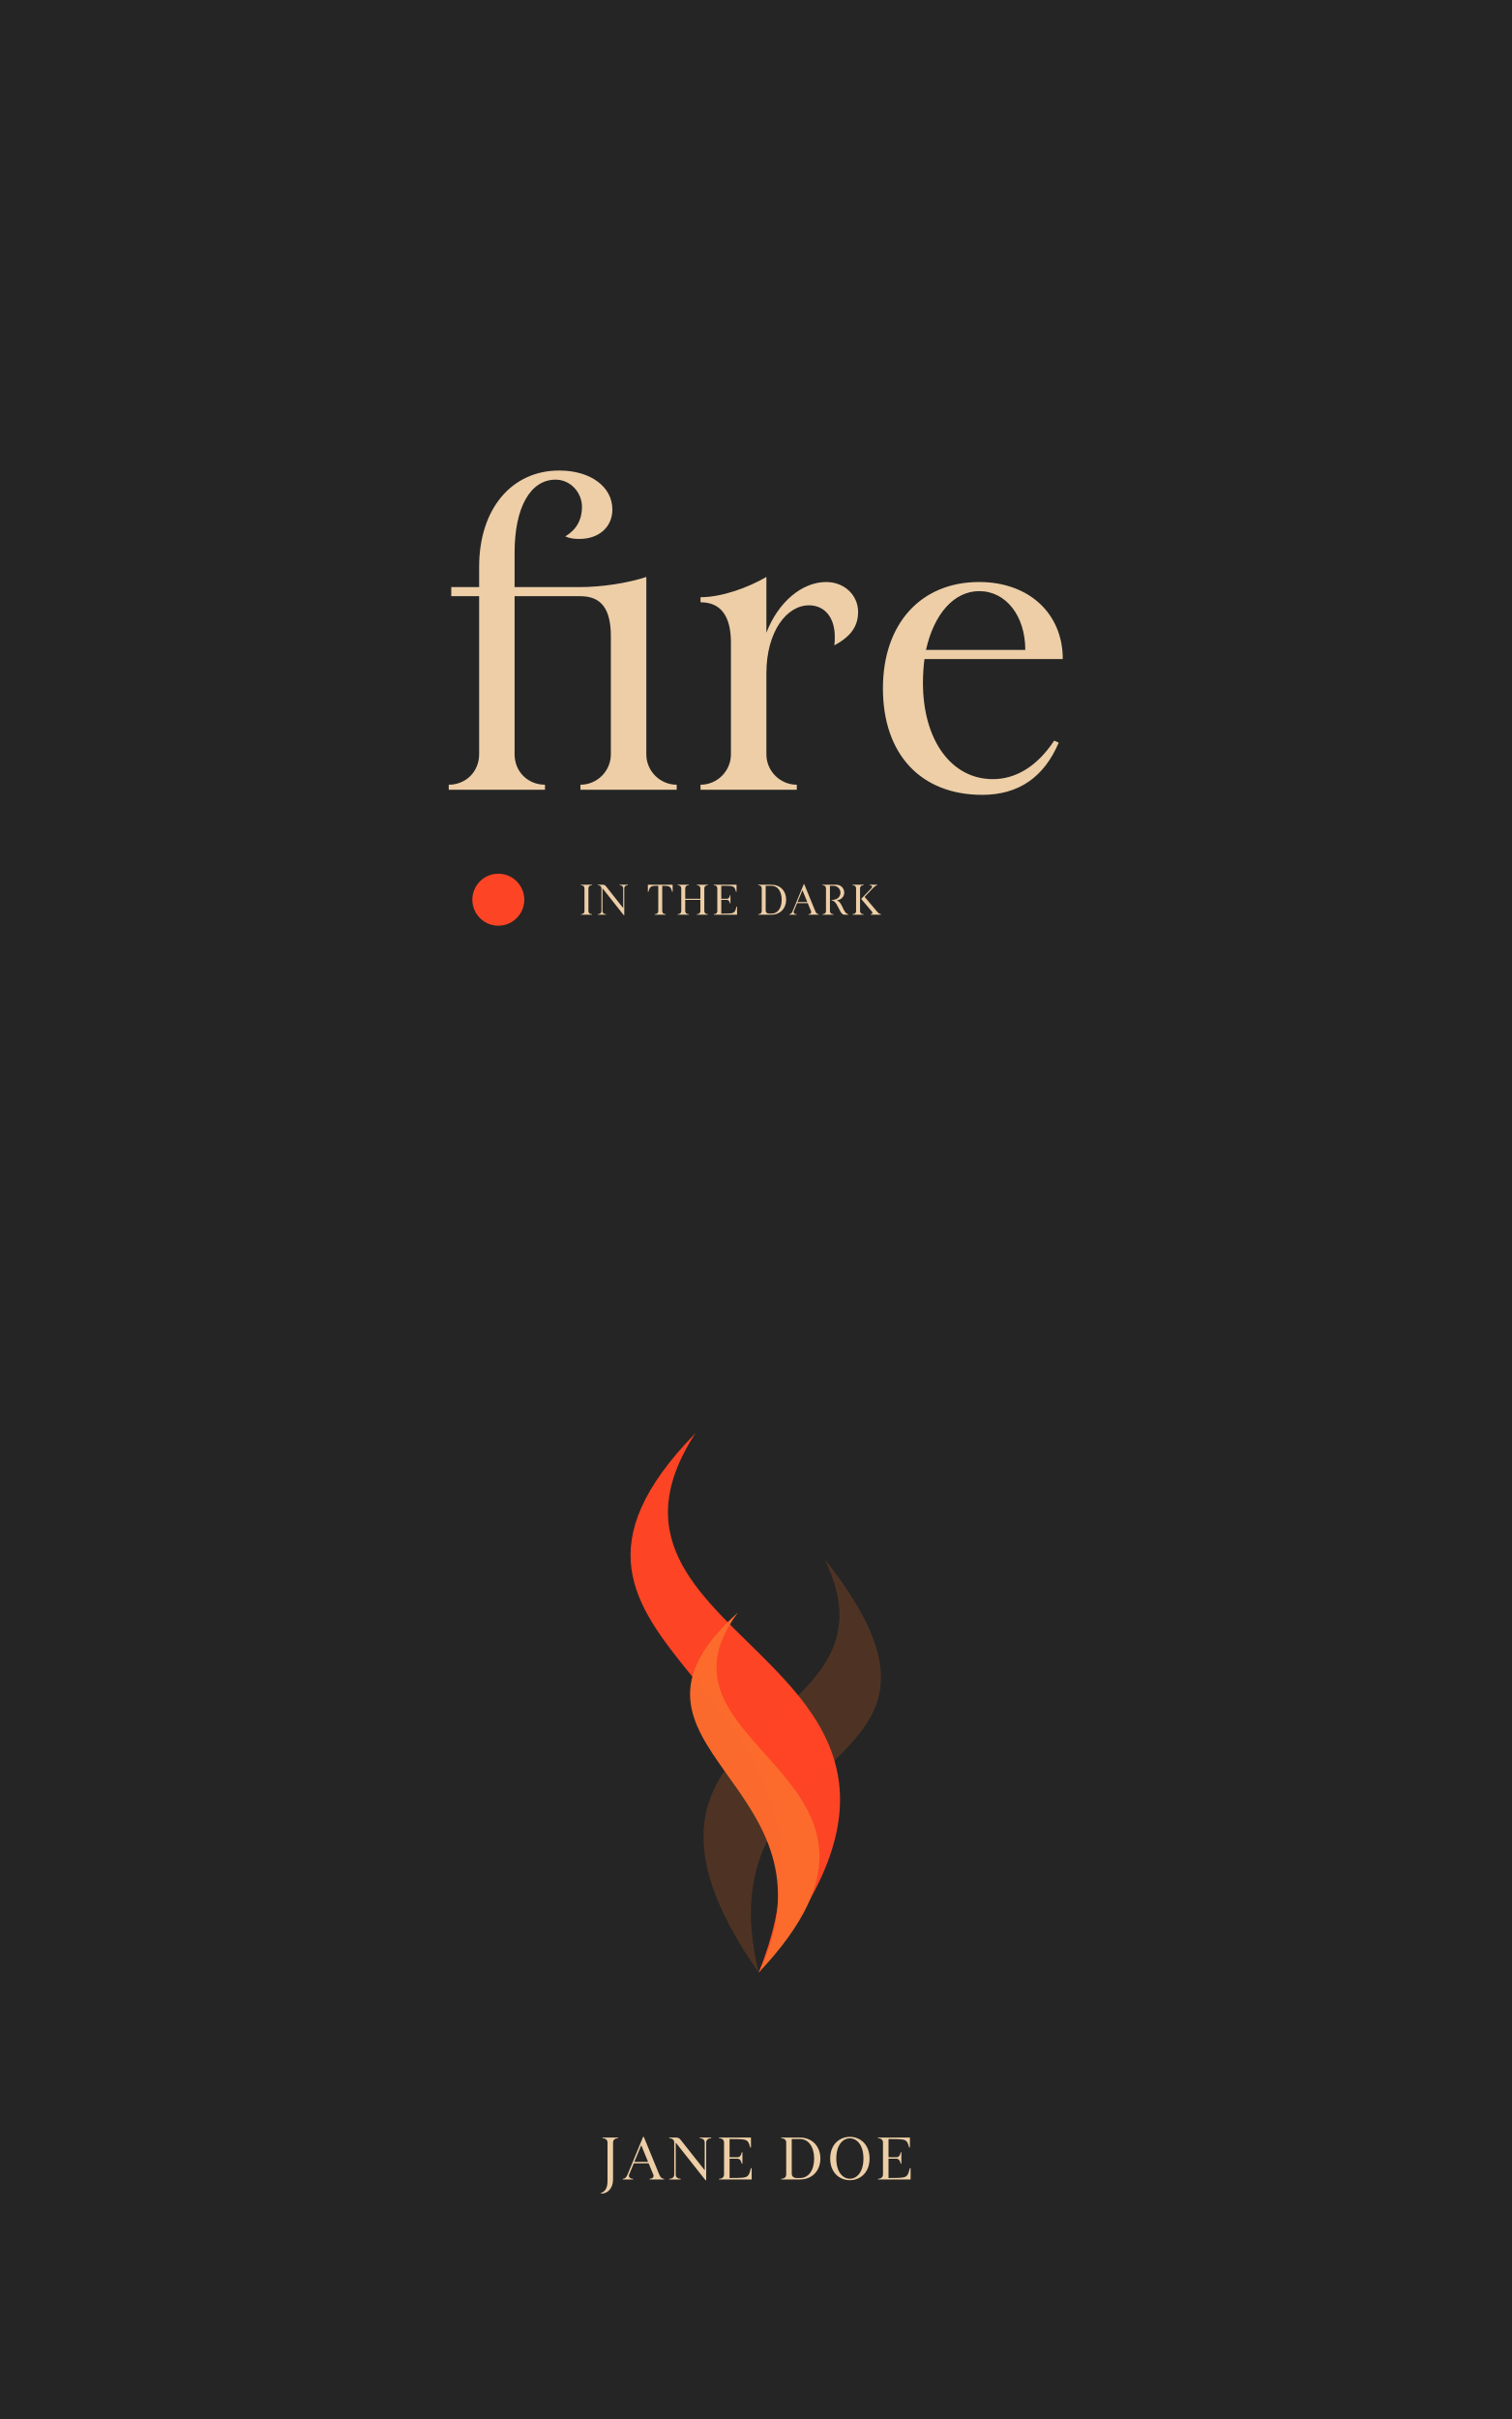
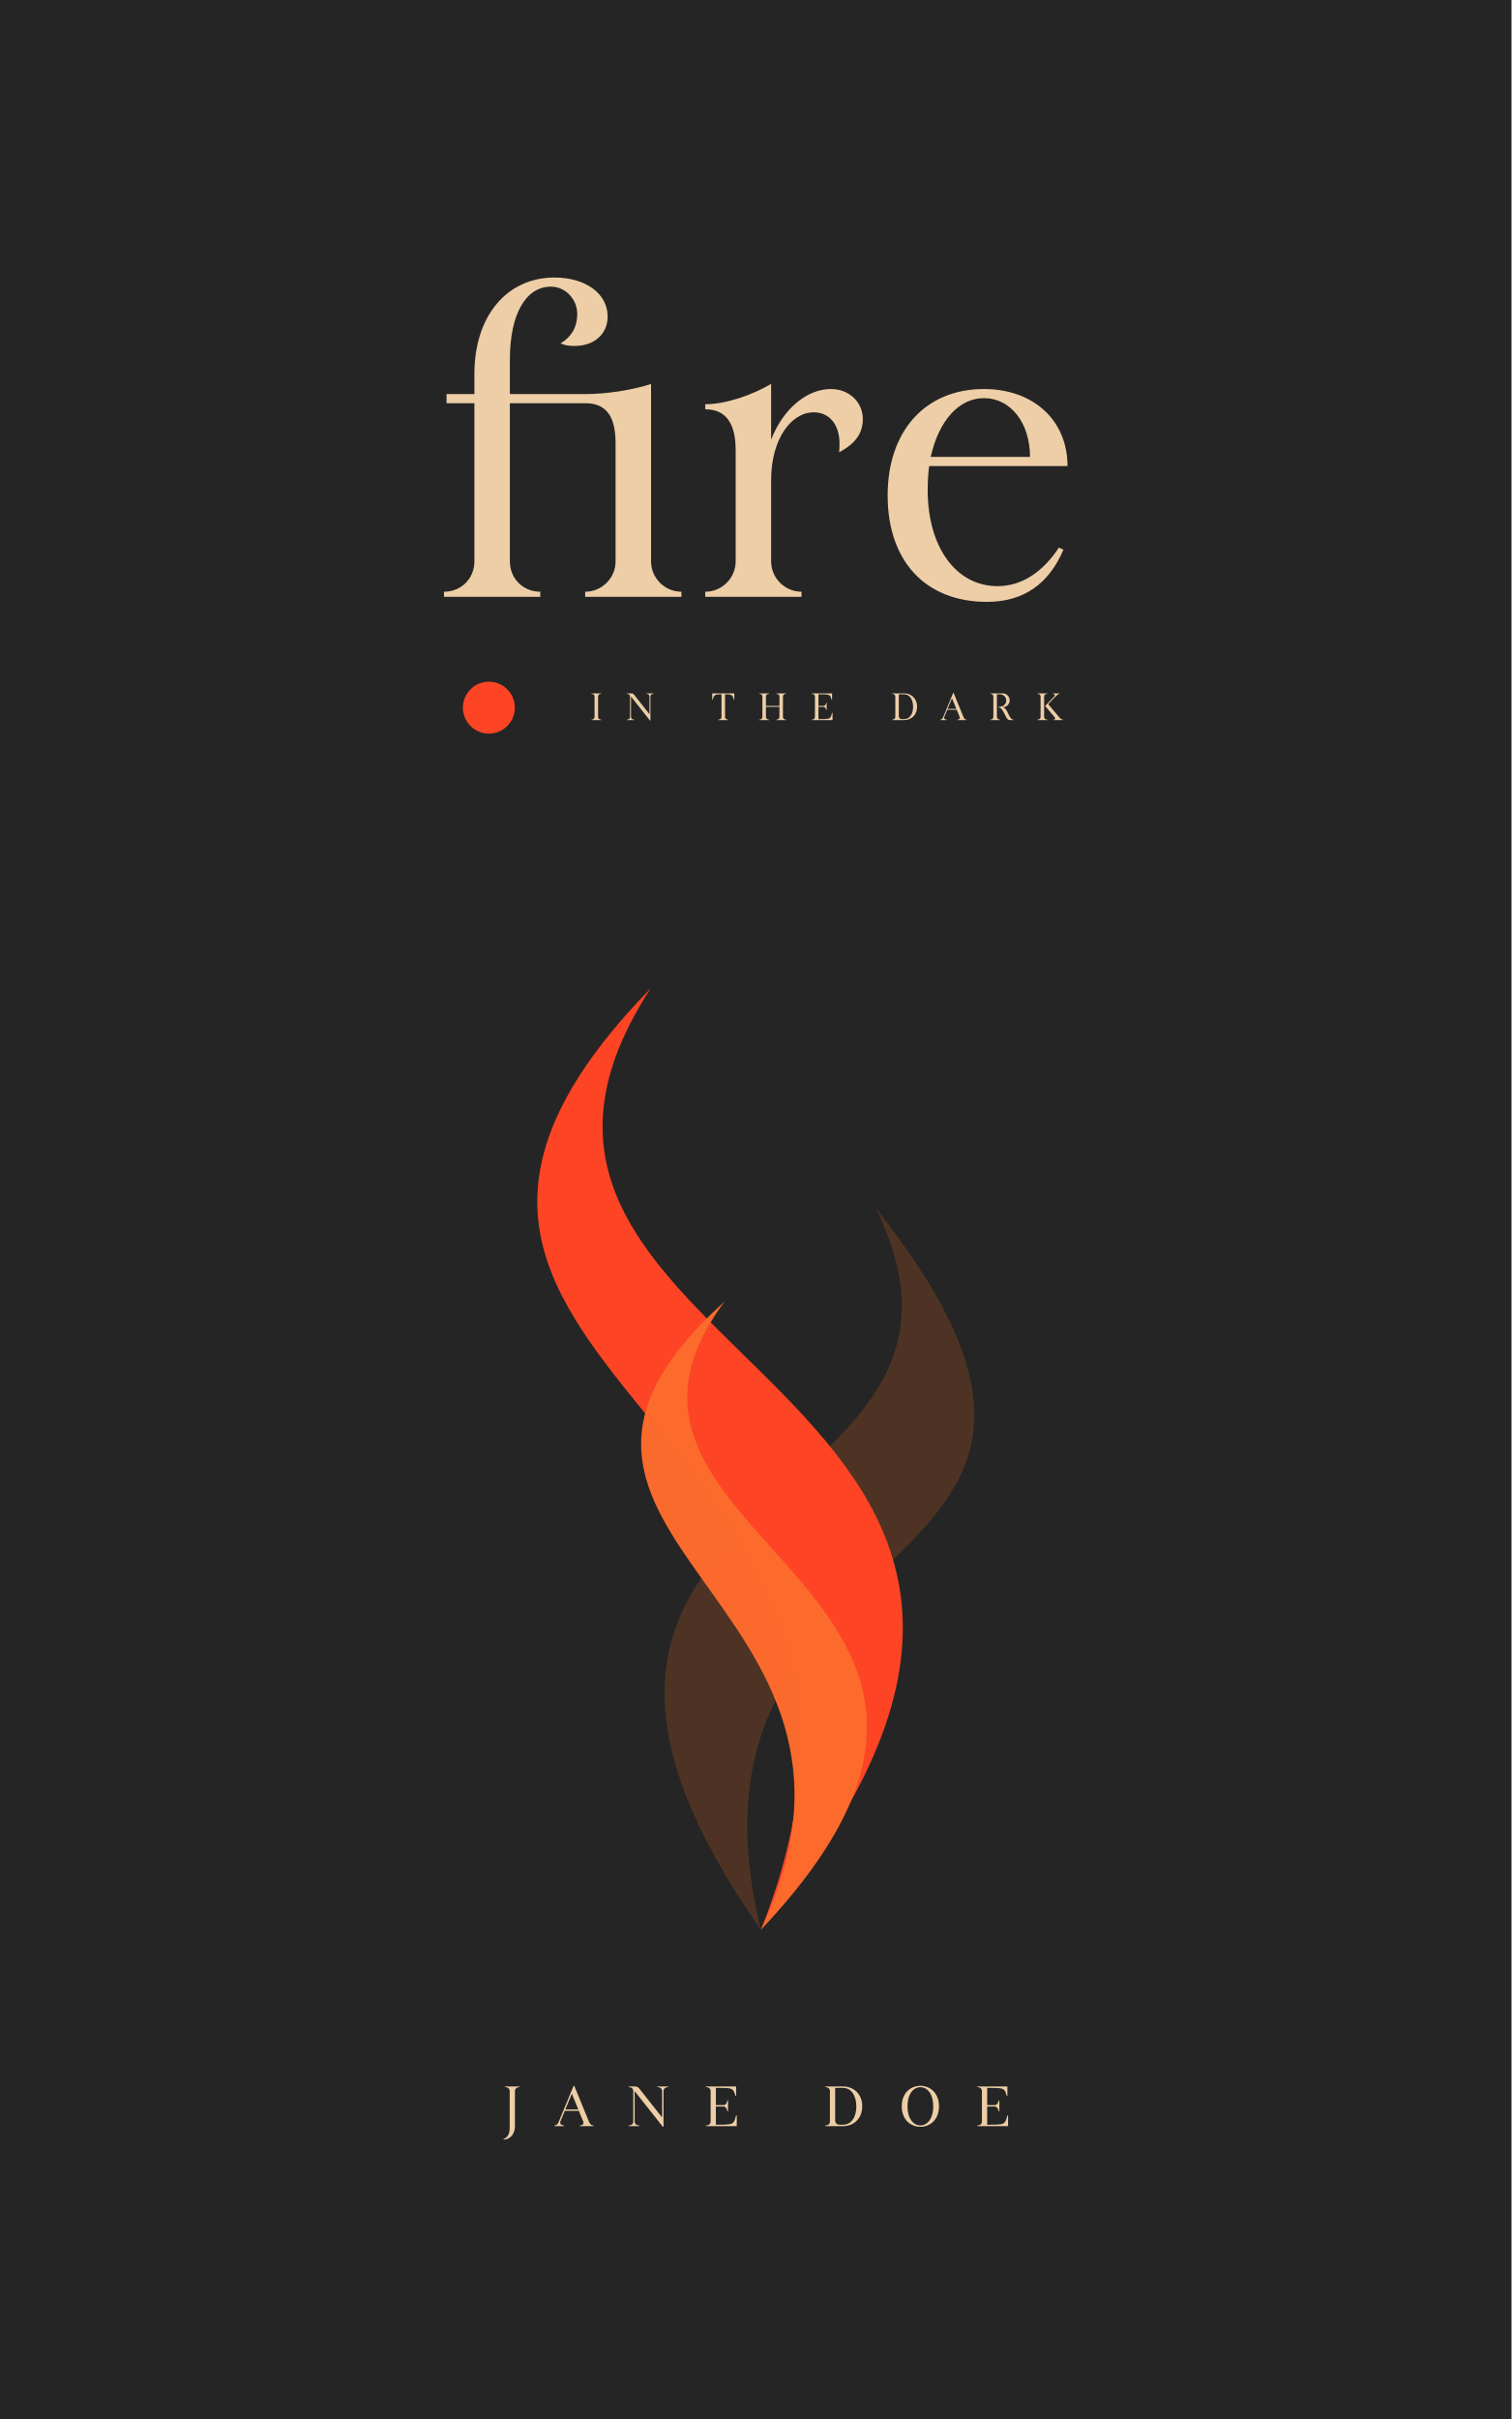
- <svg xmlns="http://www.w3.org/2000/svg" xml:space="preserve" style="fill-rule:evenodd;clip-rule:evenodd;stroke-linejoin:round;stroke-miterlimit:2" viewBox="0 0 1600 2560">
-   <path d="M-7.365-36.245h1619.73v2604.49H-7.365z" style="fill:#252525" />
-   <path d="M872.562 1649.49c93.841 189.299-262.872 161.659-69.445 438.102-62.61-256.094 257.537-200.471 69.445-438.102Z" style="fill:#4f3425;fill-opacity:.99;fill-rule:nonzero" />
-   <path d="M736.264 1516.58c-150.552 230.922 344.208 237.028 66.846 571.005 124.863-312.13-294.022-337.882-66.846-571.005Z" style="fill:#ff4525;fill-opacity:.99;fill-rule:nonzero" />
-   <path d="M781.153 1706.47c-108.608 145.674 218.551 173.158 22.019 381.018 94.769-200.629-181.417-237.518-22.019-381.018Z" style="fill:#fc6b2d;fill-opacity:.99;fill-rule:nonzero" />
-   <circle cx="527.494" cy="952.15" r="27.494" style="fill:#fd4525" />
-   <path d="M648.934 2306.53v-39.111c0-2.783 2.031-4.513 5.265-4.513v-.752h-16.397v.752c3.235 0 5.265 1.73 5.265 4.513v40.615c0 7.221-2.106 11.057-6.994 12.862l.15.677c7.446 0 12.711-6.243 12.711-15.043Zm71.453-42.119c-1.204-1.505-2.633-2.257-4.513-2.257h-7.446v.752c3.234 0 5.265 1.73 5.265 4.513v33.846c0 2.783-2.031 4.513-5.265 4.513v.752h12.109v-.752c-3.234 0-5.265-1.73-5.265-4.513v-33.846l31.514 39.863h.753v-39.863c0-2.783 2.03-4.513 5.264-4.513v-.752H740.92c-.226 0-.226.752-.226.752 3.234 0 5.265 1.73 5.265 4.513v29.333l-25.572-32.341Zm200.067 19.931c0-15.343-10.304-22.94-20.834-22.94s-20.834 7.597-20.834 22.94c0 15.344 10.304 22.94 20.834 22.94s20.834-7.596 20.834-22.94Zm-148.17.226h8.348c2.332 0 3.911 1.88 4.513 5.265h.752v-12.11h-.752c-.526 3.385-2.181 5.265-4.513 5.265h-8.348v-19.254c13.388 0 15.945.225 18.126 1.654 1.655 1.053 2.256 2.257 3.761 7.296h.752v-10.53h-33.771v.752c3.234 0 5.265 1.73 5.265 4.513v33.846c0 2.783-2.031 4.513-5.265 4.513v.752h34.523v-12.034h-.752c-1.279 4.813-1.805 6.243-2.858 7.521-2.031 2.557-4.513 2.933-19.781 2.933v-20.382Zm168.252 0h8.348c2.332 0 3.911 1.88 4.513 5.265h.752v-12.11h-.752c-.526 3.385-2.181 5.265-4.513 5.265h-8.348v-19.254c13.388 0 15.945.225 18.126 1.654 1.655 1.053 2.256 2.257 3.761 7.296h.752v-10.53h-33.771v.752c3.234 0 5.265 1.73 5.265 4.513v33.846c0 2.783-2.031 4.513-5.265 4.513v.752h34.523v-12.034h-.752c-1.279 4.813-1.805 6.243-2.858 7.521-2.031 2.557-4.513 2.933-19.781 2.933v-20.382Zm-113.572-22.414v.752c3.234 0 5.265 1.73 5.265 4.513v33.846c0 2.783-2.031 4.513-5.265 4.513v.752h19.856c12.711 0 21.586-9.101 21.586-22.188 0-13.087-8.875-22.188-21.586-22.188h-19.856Zm-156.068 27.303h15.72l4.889 11.808c.225.527.301.978.301 1.504 0 1.73-1.505 3.009-4.137 3.009v.752h15.268v-.752c-2.331 0-3.911-1.58-5.114-4.513l-16.322-39.863h-.752l-16.471 39.863c-1.204 2.933-2.708 4.513-4.965 4.513v.752h10.756v-.752c-2.783 0-4.362-1.354-4.362-3.234 0-.376.075-.828.3-1.279l4.889-11.808Zm243.089-5.115c0 14.441-6.994 21.361-14.365 21.361s-14.366-6.92-14.366-21.361 6.995-21.361 14.366-21.361c7.371 0 14.365 6.92 14.365 21.361Zm-52.198.075c0 12.41-5.866 20.533-14.892 20.533h-3.535c-3.234 0-5.265-1.729-5.265-4.512v-36.704h8.8c8.951 0 14.892 8.273 14.892 20.683Zm-190.289 3.46 7.296-17.6 7.22 17.6h-14.516Zm-30.083-1349.97c-.86-1.075-1.881-1.612-3.224-1.612h-5.319v.537c2.31 0 3.761 1.236 3.761 3.224v24.18c0 1.988-1.451 3.224-3.761 3.224v.537h8.65v-.537c-2.31 0-3.761-1.236-3.761-3.224v-24.18l22.514 28.478h.537v-28.478c0-1.988 1.451-3.224 3.761-3.224v-.537h-8.489c-.161 0-.161.537-.161.537 2.31 0 3.761 1.236 3.761 3.224v20.956l-18.269-23.105Zm83.929 14.4h16.012v11.929c0 1.988-1.451 3.224-3.761 3.224v.537h11.713v-.537c-2.31 0-3.761-1.236-3.761-3.224v-24.18c0-1.988 1.451-3.224 3.761-3.224v-.537h-11.713v.537c2.31 0 3.761 1.236 3.761 3.224v11.123h-16.012v-11.123c0-1.988 1.451-3.224 3.761-3.224v-.537h-11.713v.537c2.31 0 3.761 1.236 3.761 3.224v24.18c0 1.988-1.451 3.224-3.761 3.224v.537h11.713v-.537c-2.31 0-3.761-1.236-3.761-3.224v-11.929Zm-13.325-16.012h-26.222v7.523h.538c.967-3.386 1.504-4.353 2.525-5.159 1.128-.967 2.794-1.236 7.952-1.236v26.813c0 1.988-1.45 3.224-3.761 3.224v.537h11.714v-.537c-2.311 0-3.762-1.236-3.762-3.224v-26.813c5.159 0 6.824.269 7.953 1.236 1.021.806 1.558 1.773 2.525 5.159h.538v-7.523Zm170.222 1.128c4.083 0 7.415 3.278 7.415 7.254 0 4.245-3.17 7.738-9.403 7.738v.537c4.513 0 6.931 7.469 9.349 11.714 1.397 2.256 2.579 3.331 3.761 3.331h4.621v-.537c-5.857-.86-5.749-12.789-12.519-14.723 4.674 0 8.221-3.815 8.221-8.113 0-4.621-3.708-8.329-8.275-8.329h-14.83v.537c2.311 0 3.761 1.236 3.761 3.224v24.18c0 1.988-1.45 3.224-3.761 3.224v.537h11.714v-.537c-2.311 0-3.762-1.236-3.762-3.224v-26.813h3.708Zm28.155 2.633c0-1.988 1.451-3.224 3.762-3.224v-.537h-11.714v.537c2.31 0 3.761 1.236 3.761 3.224v24.18c0 1.988-1.451 3.224-3.761 3.224v.537h11.714v-.537c-2.311 0-3.762-1.236-3.762-3.224v-24.18Zm-107.839-3.761v.537c2.31 0 3.761 1.236 3.761 3.224v24.18c0 1.988-1.451 3.224-3.761 3.224v.537h14.185c9.08 0 15.421-6.502 15.421-15.851s-6.341-15.851-15.421-15.851h-14.185Zm-179.68 3.761c0-1.988 1.451-3.224 3.762-3.224v-.537h-11.714v.537c2.311 0 3.761 1.236 3.761 3.224v24.18c0 1.988-1.45 3.224-3.761 3.224v.537h11.714v-.537c-2.311 0-3.762-1.236-3.762-3.224v-24.18Zm299.448 0-10.747 11.23 10.962 12.95c.644.698.913 1.343.913 1.88 0 .806-.43 1.344-1.827 1.344v.537h10.908v-.537c-1.881-.269-2.794-1.183-4.514-3.224l-12.788-15.099 8.651-9.081c1.934-1.988 3.385-2.955 4.621-3.224v-.537h-7.952v.537c1.719 0 2.525.753 2.525 1.72 0 .43-.215.967-.752 1.504ZM843.769 955.8h11.23l3.492 8.436c.162.376.215.698.215 1.074 0 1.236-1.074 2.15-2.955 2.15v.537h10.908v-.537c-1.666 0-2.794-1.129-3.654-3.224l-11.66-28.478h-.537l-11.768 28.478c-.859 2.095-1.934 3.224-3.546 3.224v.537h7.684v-.537c-1.988 0-3.117-.968-3.117-2.311 0-.269.054-.591.215-.913l3.493-8.436Zm-80.275-3.493h5.964c1.665 0 2.794 1.343 3.224 3.761h.537v-8.65h-.537c-.376 2.418-1.559 3.761-3.224 3.761h-5.964v-13.756c9.564 0 11.391.162 12.949 1.183 1.182.752 1.612 1.612 2.687 5.212h.537v-7.523h-24.126v.537c2.311 0 3.761 1.236 3.761 3.224v24.18c0 1.988-1.45 3.224-3.761 3.224v.537h24.663V959.4h-.537c-.914 3.439-1.29 4.46-2.042 5.373-1.451 1.827-3.224 2.096-14.131 2.096v-14.562Zm63.94-.107c0 8.865-4.191 14.669-10.638 14.669h-2.526c-2.31 0-3.761-1.236-3.761-3.224v-26.222h6.287c6.394 0 10.638 5.911 10.638 14.777Zm16.765 2.471 5.212-12.573 5.158 12.573h-10.37Zm134.39-257.218H1125c0-48.268-35.932-81.519-88.49-81.519-61.675 0-101.898 43.977-101.898 112.624 0 69.72 40.223 112.624 105.116 112.624 38.614 0 65.429-18.771 80.982-55.239l-4.827-2.145c-17.698 26.815-40.223 40.759-64.893 40.759-43.977 0-74.01-41.296-74.01-101.898 0-8.581.536-17.162 1.609-25.206ZM646.617 798.278c0 17.698-14.48 32.178-32.178 32.178v5.363h101.897v-5.363c-17.698 0-32.178-14.48-32.178-32.178V610.571c-19.307 6.436-47.195 10.726-69.719 10.726h-69.72v-36.468c0-47.731 16.625-77.228 43.441-77.228 15.553 0 27.888 13.408 27.888 28.96 0 13.408-5.9 24.134-17.699 31.106 4.827 2.145 9.118 2.682 15.017 2.682 20.916 0 34.86-12.872 34.86-31.106 0-24.134-23.061-41.296-56.312-41.296-50.413 0-84.736 40.76-84.736 101.898v21.452h-29.497v9.654h29.497v167.327c0 18.234-13.944 32.178-32.178 32.178v5.363h101.897v-5.363c-18.234 0-32.178-13.944-32.178-32.178V630.951h69.72c21.988 0 32.178 13.407 32.178 42.368v124.959Zm127.104-117.987v117.987c0 17.698-14.48 32.178-32.178 32.178v5.363H843.44v-5.363c-17.698 0-32.178-14.48-32.178-32.178v-85.809c0-43.977 21.452-71.865 45.05-71.865 16.625 0 27.351 12.872 27.351 33.251 0 2.682 0 5.9-.536 9.117 18.234-9.653 25.206-20.915 25.206-35.396 0-17.698-14.48-31.642-33.787-31.642-25.743 0-50.949 21.453-63.284 53.631v-58.994c-19.307 11.263-47.195 21.452-69.719 21.452v5.364c21.452 0 32.178 14.48 32.178 42.904Zm206.477 7.508c8.581-38.614 30.033-62.211 56.312-62.211 28.424 0 48.804 26.279 48.804 62.211H980.198Z" style="fill:#edcea7;fill-rule:nonzero" />
+ <svg xmlns="http://www.w3.org/2000/svg" width="1600px" height="2560px" version="1.1" xml:space="preserve" style="fill-rule:evenodd;clip-rule:evenodd;stroke-linejoin:round;stroke-miterlimit:2;">
+   <rect x="0" y="0" width="1600" height="2560" style="fill:#252525;" />
+   <g id="path23828-94-3-3" transform="matrix(3.33938,0,0,3.68533,-3242.64,-2996.24)">
+     <path d="M1248.51,1159.76C1297.55,1249.39 1111.15,1236.31 1212.22,1367.2C1179.51,1245.94 1346.8,1272.28 1248.51,1159.76Z" style="fill:#4f3425;fill-opacity:0.99;fill-rule:nonzero;" />
+   </g>
+   <path id="path23828-8-0" d="M688.782,1045.96C557.428,1247.43 707.586,1350.84 830.084,1476.72C952.582,1602.6 1047.42,1750.96 805.426,2042.35C1023.31,1497.69 292.369,1452.75 688.782,1045.96ZM517.494,721.412C532.668,721.412 544.988,733.731 544.988,748.906C544.988,764.08 532.668,776.4 517.494,776.4C502.32,776.4 490,764.08 490,748.906C490,733.731 502.32,721.412 517.494,721.412Z" style="fill:#ff4525;fill-opacity:0.99;fill-rule:nonzero;" />
+   <g transform="matrix(1,0,0,1,0,-1)">
+     <path d="M545.076,2251.07L545.076,2214.07C545.076,2211.44 546.997,2209.8 550.056,2209.8L550.056,2209.09L534.548,2209.09L534.548,2209.8C537.607,2209.8 539.527,2211.44 539.527,2214.07L539.527,2252.49C539.527,2259.32 537.535,2262.95 532.911,2264.65L533.054,2265.29C540.096,2265.29 545.076,2259.39 545.076,2251.07ZM676.682,2211.23C675.544,2209.8 674.192,2209.09 672.414,2209.09L665.371,2209.09L665.371,2209.8C668.43,2209.8 670.351,2211.44 670.351,2214.07L670.351,2246.09C670.351,2248.72 668.43,2250.35 665.371,2250.35L665.371,2251.07L676.824,2251.07L676.824,2250.35C673.765,2250.35 671.844,2248.72 671.844,2246.09L671.844,2214.07L701.651,2251.78L702.363,2251.78L702.363,2214.07C702.363,2211.44 704.283,2209.8 707.342,2209.8L707.342,2209.09L696.103,2209.09C695.889,2209.09 695.889,2209.8 695.889,2209.8C698.948,2209.8 700.869,2211.44 700.869,2214.07L700.869,2241.82L676.682,2211.23ZM993.958,2230.08C993.958,2215.57 984.212,2208.38 974.253,2208.38C964.294,2208.38 954.548,2215.57 954.548,2230.08C954.548,2244.59 964.294,2251.78 974.253,2251.78C984.212,2251.78 993.958,2244.59 993.958,2230.08ZM1044.96,2230.29L1052.86,2230.29C1055.07,2230.29 1056.56,2232.07 1057.13,2235.27L1057.84,2235.27L1057.84,2223.82L1057.13,2223.82C1056.63,2227.02 1055.07,2228.8 1052.86,2228.8L1044.96,2228.8L1044.96,2210.59C1057.63,2210.59 1060.05,2210.8 1062.11,2212.15C1063.67,2213.15 1064.24,2214.29 1065.67,2219.05L1066.38,2219.05L1066.38,2209.09L1034.44,2209.09L1034.44,2209.8C1037.5,2209.8 1039.42,2211.44 1039.42,2214.07L1039.42,2246.09C1039.42,2248.72 1037.5,2250.35 1034.44,2250.35L1034.44,2251.07L1067.09,2251.07L1067.09,2239.68L1066.38,2239.68C1065.17,2244.24 1064.67,2245.59 1063.67,2246.8C1061.75,2249.22 1059.41,2249.57 1044.96,2249.57L1044.96,2230.29ZM757.779,2230.29L765.676,2230.29C767.881,2230.29 769.375,2232.07 769.944,2235.27L770.655,2235.27L770.655,2223.82L769.944,2223.82C769.446,2227.02 767.881,2228.8 765.676,2228.8L757.779,2228.8L757.779,2210.59C770.442,2210.59 772.861,2210.8 774.924,2212.15C776.489,2213.15 777.058,2214.29 778.481,2219.05L779.192,2219.05L779.192,2209.09L747.251,2209.09L747.251,2209.8C750.31,2209.8 752.231,2211.44 752.231,2214.07L752.231,2246.09C752.231,2248.72 750.31,2250.35 747.251,2250.35L747.251,2251.07L779.903,2251.07L779.903,2239.68L779.192,2239.68C777.983,2244.24 777.485,2245.59 776.489,2246.8C774.568,2249.22 772.221,2249.57 757.779,2249.57L757.779,2230.29ZM873.521,2209.09L873.521,2209.8C876.58,2209.8 878.501,2211.44 878.501,2214.07L878.501,2246.09C878.501,2248.72 876.58,2250.35 873.521,2250.35L873.521,2251.07L892.302,2251.07C904.324,2251.07 912.719,2242.46 912.719,2230.08C912.719,2217.7 904.324,2209.09 892.302,2209.09L873.521,2209.09ZM597.861,2234.92L612.729,2234.92L617.353,2246.09C617.566,2246.58 617.637,2247.01 617.637,2247.51C617.637,2249.14 616.214,2250.35 613.725,2250.35L613.725,2251.07L628.166,2251.07L628.166,2250.35C625.96,2250.35 624.466,2248.86 623.328,2246.09L607.891,2208.38L607.18,2208.38L591.601,2246.09C590.462,2248.86 589.04,2250.35 586.905,2250.35L586.905,2251.07L597.078,2251.07L597.078,2250.35C594.446,2250.35 592.952,2249.07 592.952,2247.29C592.952,2246.94 593.023,2246.51 593.237,2246.09L597.861,2234.92ZM987.841,2230.08C987.841,2243.74 981.225,2250.28 974.253,2250.28C967.282,2250.28 960.666,2243.74 960.666,2230.08C960.666,2216.42 967.282,2209.88 974.253,2209.88C981.225,2209.88 987.841,2216.42 987.841,2230.08ZM906.458,2230.15C906.458,2241.89 900.91,2249.57 892.373,2249.57L889.03,2249.57C885.971,2249.57 884.05,2247.93 884.05,2245.3L884.05,2210.59L892.373,2210.59C900.838,2210.59 906.458,2218.41 906.458,2230.15ZM598.43,2233.42L605.33,2216.78L612.159,2233.42L598.43,2233.42ZM671.198,736.204C670.431,735.246 669.521,734.766 668.322,734.766L663.577,734.766L663.577,735.246C665.638,735.246 666.932,736.348 666.932,738.121L666.932,759.69C666.932,761.463 665.638,762.566 663.577,762.566L663.577,763.045L671.294,763.045L671.294,762.566C669.233,762.566 667.939,761.463 667.939,759.69L667.939,738.121L688.022,763.524L688.501,763.524L688.501,738.121C688.501,736.348 689.795,735.246 691.856,735.246L691.856,734.766L684.283,734.766C684.139,734.766 684.139,735.246 684.139,735.246C686.2,735.246 687.494,736.348 687.494,738.121L687.494,756.814L671.198,736.204ZM944.352,734.766L944.352,735.246C946.413,735.246 947.707,736.348 947.707,738.121L947.707,759.69C947.707,761.463 946.413,762.566 944.352,762.566L944.352,763.045L957.005,763.045C965.105,763.045 970.761,757.245 970.761,748.906C970.761,740.566 965.105,734.766 957.005,734.766L944.352,734.766ZM1058.57,735.773C1062.21,735.773 1065.18,738.697 1065.18,742.243C1065.18,746.03 1062.36,749.145 1056.8,749.145L1056.8,749.625C1060.82,749.625 1062.98,756.287 1065.13,760.073C1066.38,762.086 1067.44,763.045 1068.49,763.045L1072.61,763.045L1072.61,762.566C1067.39,761.799 1067.48,751.158 1061.44,749.433C1065.62,749.433 1068.78,746.03 1068.78,742.195C1068.78,738.073 1065.47,734.766 1061.4,734.766L1048.17,734.766L1048.17,735.246C1050.23,735.246 1051.52,736.348 1051.52,738.121L1051.52,759.69C1051.52,761.463 1050.23,762.566 1048.17,762.566L1048.17,763.045L1058.62,763.045L1058.62,762.566C1056.56,762.566 1055.26,761.463 1055.26,759.69L1055.26,735.773L1058.57,735.773ZM633.094,738.121C633.094,736.348 634.388,735.246 636.449,735.246L636.449,734.766L626,734.766L626,735.246C628.061,735.246 629.355,736.348 629.355,738.121L629.355,759.69C629.355,761.463 628.061,762.566 626,762.566L626,763.045L636.449,763.045L636.449,762.566C634.388,762.566 633.094,761.463 633.094,759.69L633.094,738.121ZM777.315,734.766L753.925,734.766L753.925,741.476L754.405,741.476C755.267,738.457 755.747,737.594 756.657,736.875C757.664,736.012 759.15,735.773 763.751,735.773L763.751,759.69C763.751,761.463 762.457,762.566 760.396,762.566L760.396,763.045L770.845,763.045L770.845,762.566C768.784,762.566 767.49,761.463 767.49,759.69L767.49,735.773C772.091,735.773 773.577,736.012 774.583,736.875C775.494,737.594 775.973,738.457 776.836,741.476L777.315,741.476L777.315,734.766ZM866.369,749.049L871.69,749.049C873.175,749.049 874.182,750.248 874.565,752.405L875.045,752.405L875.045,744.688L874.565,744.688C874.23,746.845 873.175,748.043 871.69,748.043L866.369,748.043L866.369,735.773C874.901,735.773 876.53,735.917 877.92,736.827C878.975,737.498 879.358,738.265 880.317,741.476L880.796,741.476L880.796,734.766L859.276,734.766L859.276,735.246C861.337,735.246 862.631,736.348 862.631,738.121L862.631,759.69C862.631,761.463 861.337,762.566 859.276,762.566L859.276,763.045L881.276,763.045L881.276,755.376L880.796,755.376C879.981,758.444 879.646,759.354 878.975,760.169C877.681,761.799 876.099,762.038 866.369,762.038L866.369,749.049ZM810.77,749.049L825.054,749.049L825.054,759.69C825.054,761.463 823.759,762.566 821.698,762.566L821.698,763.045L832.147,763.045L832.147,762.566C830.086,762.566 828.792,761.463 828.792,759.69L828.792,738.121C828.792,736.348 830.086,735.246 832.147,735.246L832.147,734.766L821.698,734.766L821.698,735.246C823.759,735.246 825.054,736.348 825.054,738.121L825.054,748.043L810.77,748.043L810.77,738.121C810.77,736.348 812.065,735.246 814.126,735.246L814.126,734.766L803.677,734.766L803.677,735.246C805.738,735.246 807.032,736.348 807.032,738.121L807.032,759.69C807.032,761.463 805.738,762.566 803.677,762.566L803.677,763.045L814.126,763.045L814.126,762.566C812.065,762.566 810.77,761.463 810.77,759.69L810.77,749.049ZM1002.68,752.165L1012.7,752.165L1015.82,759.69C1015.96,760.025 1016.01,760.313 1016.01,760.648C1016.01,761.751 1015.05,762.566 1013.37,762.566L1013.37,763.045L1023.1,763.045L1023.1,762.566C1021.62,762.566 1020.61,761.559 1019.84,759.69L1009.44,734.287L1008.96,734.287L998.465,759.69C997.698,761.559 996.739,762.566 995.301,762.566L995.301,763.045L1002.15,763.045L1002.15,762.566C1000.38,762.566 999.375,761.703 999.375,760.505C999.375,760.265 999.423,759.977 999.567,759.69L1002.68,752.165ZM1105.25,738.121C1105.25,736.348 1106.55,735.246 1108.61,735.246L1108.61,734.766L1098.16,734.766L1098.16,735.246C1100.22,735.246 1101.51,736.348 1101.51,738.121L1101.51,759.69C1101.51,761.463 1100.22,762.566 1098.16,762.566L1098.16,763.045L1108.61,763.045L1108.61,762.566C1106.55,762.566 1105.25,761.463 1105.25,759.69L1105.25,738.121ZM1115.89,738.121L1106.31,748.139L1116.09,759.69C1116.66,760.313 1116.9,760.888 1116.9,761.367C1116.9,762.086 1116.52,762.566 1115.27,762.566L1115.27,763.045L1125,763.045L1125,762.566C1123.32,762.326 1122.51,761.511 1120.97,759.69L1109.57,746.222L1117.28,738.121C1119.01,736.348 1120.3,735.485 1121.4,735.246L1121.4,734.766L1114.31,734.766L1114.31,735.246C1115.85,735.246 1116.56,735.917 1116.56,736.779C1116.56,737.163 1116.37,737.642 1115.89,738.121ZM966.543,748.954C966.543,756.862 962.805,762.038 957.053,762.038L954.8,762.038C952.739,762.038 951.445,760.936 951.445,759.163L951.445,735.773L957.053,735.773C962.757,735.773 966.543,741.045 966.543,748.954ZM1003.07,751.158L1007.72,739.943L1012.32,751.158L1003.07,751.158ZM983.589,494.213L1130,494.213C1130,445.945 1094.07,412.695 1041.51,412.695C979.835,412.695 939.612,456.672 939.612,525.318C939.612,595.038 979.835,637.942 1044.73,637.942C1083.34,637.942 1110.16,619.172 1125.71,582.703L1120.88,580.558C1103.18,607.373 1080.66,621.317 1055.99,621.317C1012.01,621.317 981.98,580.021 981.98,519.419C981.98,510.838 982.517,502.257 983.589,494.213ZM651.617,595.038C651.617,612.736 637.137,627.216 619.439,627.216L619.439,632.579L721.337,632.579L721.337,627.216C703.639,627.216 689.158,612.736 689.158,595.038L689.158,407.332C669.851,413.767 641.964,418.058 619.439,418.058L539.719,418.058L539.719,381.589C539.719,333.858 556.345,304.361 583.16,304.361C598.713,304.361 611.048,317.769 611.048,333.322C611.048,346.729 605.149,357.455 593.35,364.427C598.177,366.573 602.467,367.109 608.366,367.109C629.282,367.109 643.226,354.238 643.226,336.003C643.226,311.87 620.165,294.708 586.914,294.708C536.502,294.708 502.178,335.467 502.178,396.606L502.178,418.058L472.682,418.058L472.682,427.711L502.178,427.711L502.178,595.038C502.178,613.272 488.234,627.216 470,627.216L470,632.579L571.898,632.579L571.898,627.216C553.663,627.216 539.719,613.272 539.719,595.038L539.719,427.711L619.439,427.711C641.427,427.711 651.617,441.119 651.617,470.079L651.617,595.038ZM778.721,477.051L778.721,595.038C778.721,612.736 764.241,627.216 746.543,627.216L746.543,632.579L848.441,632.579L848.441,627.216C830.743,627.216 816.262,612.736 816.262,595.038L816.262,509.229C816.262,465.252 837.715,437.365 861.312,437.365C877.937,437.365 888.663,450.236 888.663,470.615C888.663,473.297 888.663,476.515 888.127,479.733C906.361,470.079 913.333,458.817 913.333,444.337C913.333,426.639 898.853,412.695 879.546,412.695C853.804,412.695 828.597,434.147 816.262,466.325L816.262,407.332C796.955,418.594 769.068,428.784 746.543,428.784L746.543,434.147C767.995,434.147 778.721,448.627 778.721,477.051ZM985.198,484.559C993.779,445.945 1015.23,422.348 1041.51,422.348C1069.93,422.348 1090.31,448.627 1090.31,484.559L985.198,484.559Z" style="fill:#edcea7;fill-rule:nonzero;" />
+   </g>
+   <g id="path23828-9-4-67" transform="matrix(3.33938,0,0,3.68533,-3242.64,-2996.24)">
+     <path d="M1200.75,1186.74C1144,1255.72 1314.95,1268.73 1212.25,1367.15C1261.77,1272.16 1117.45,1254.69 1200.75,1186.74Z" style="fill:#fc6b2d;fill-opacity:0.99;fill-rule:nonzero;" />
+   </g>
</svg>
